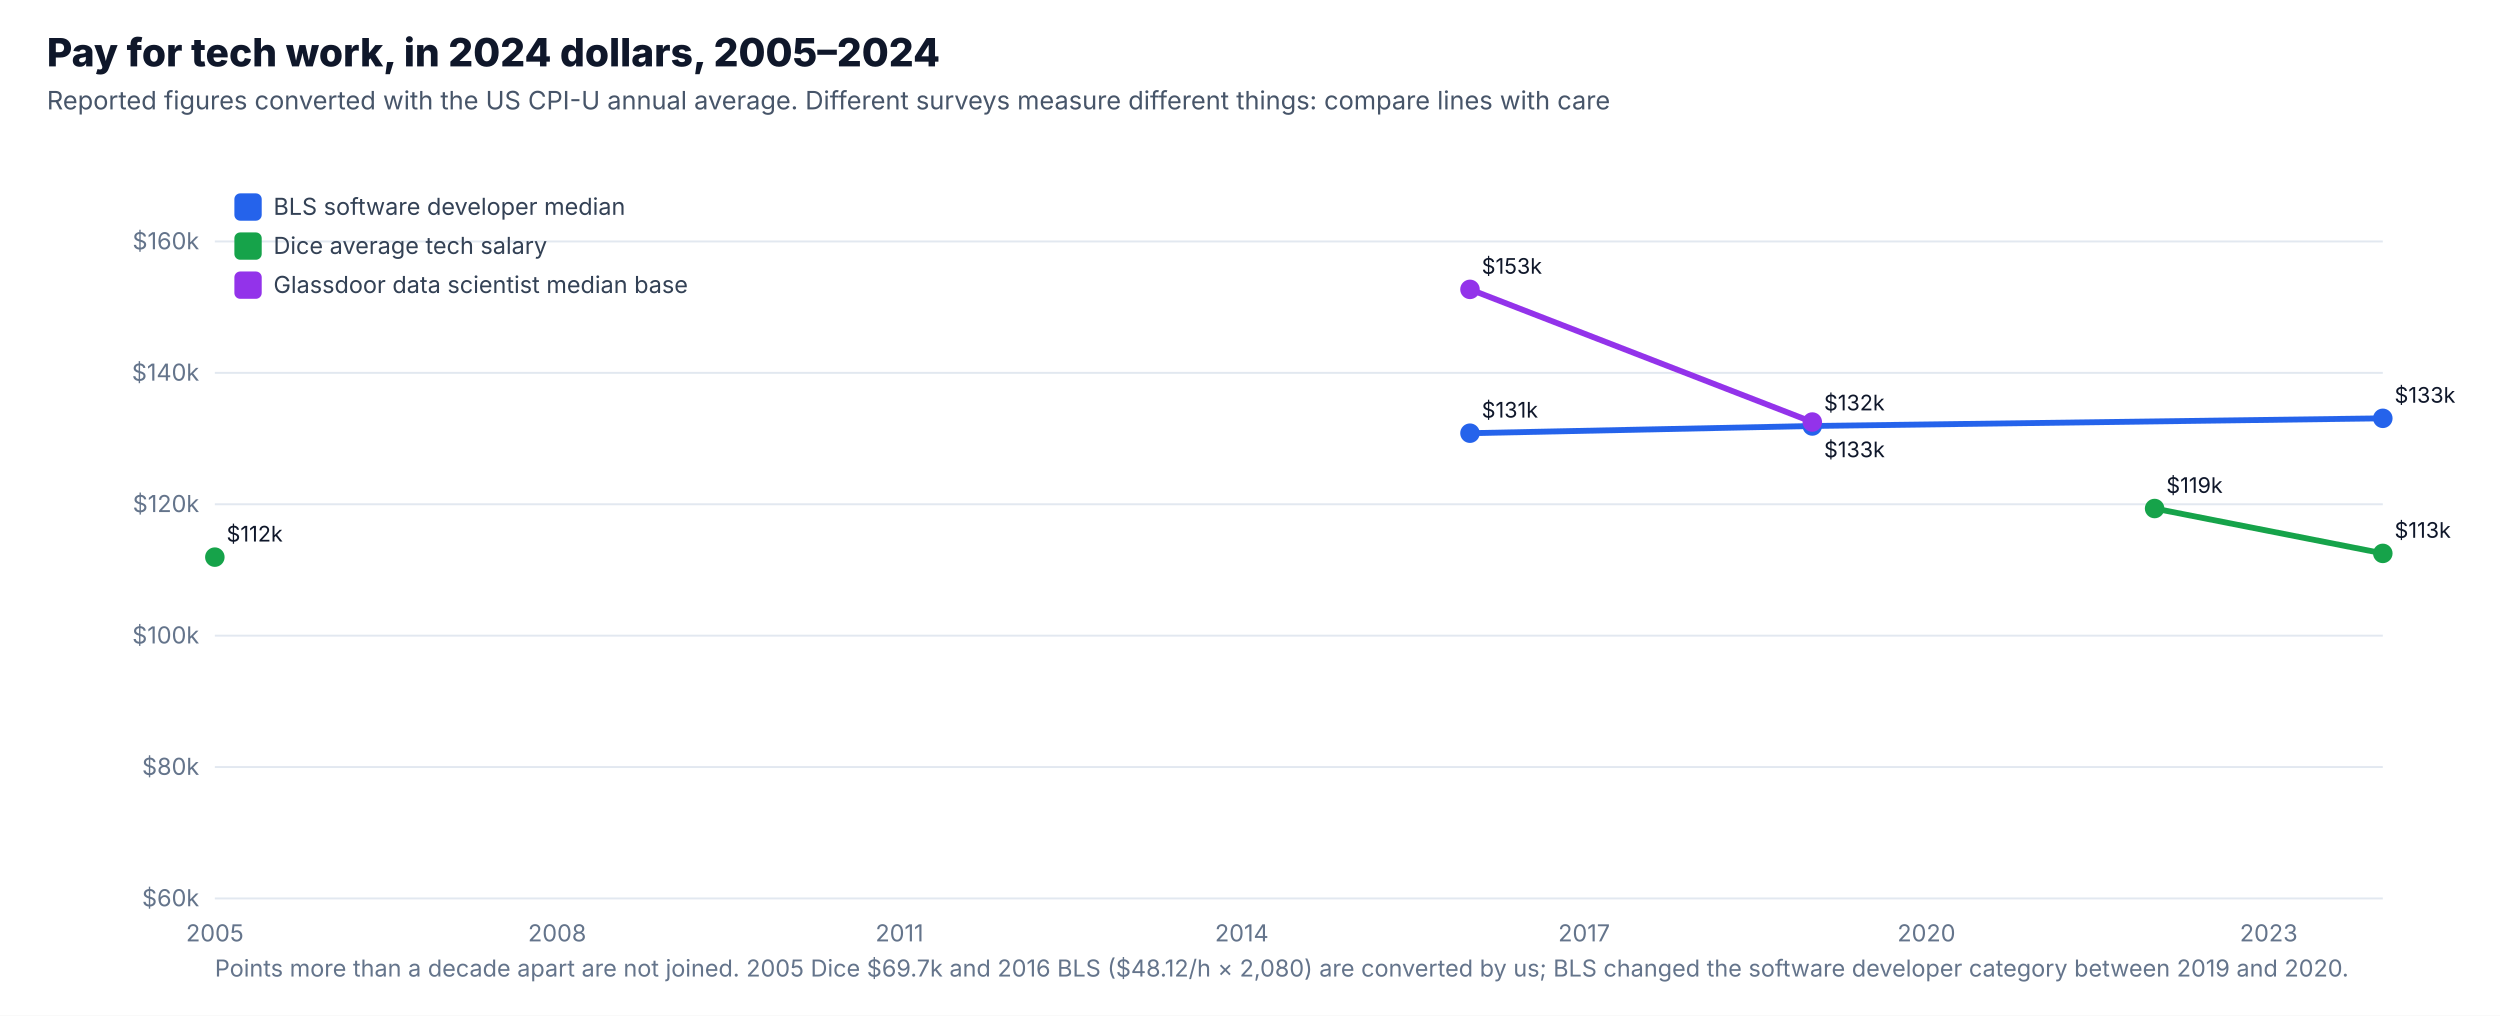
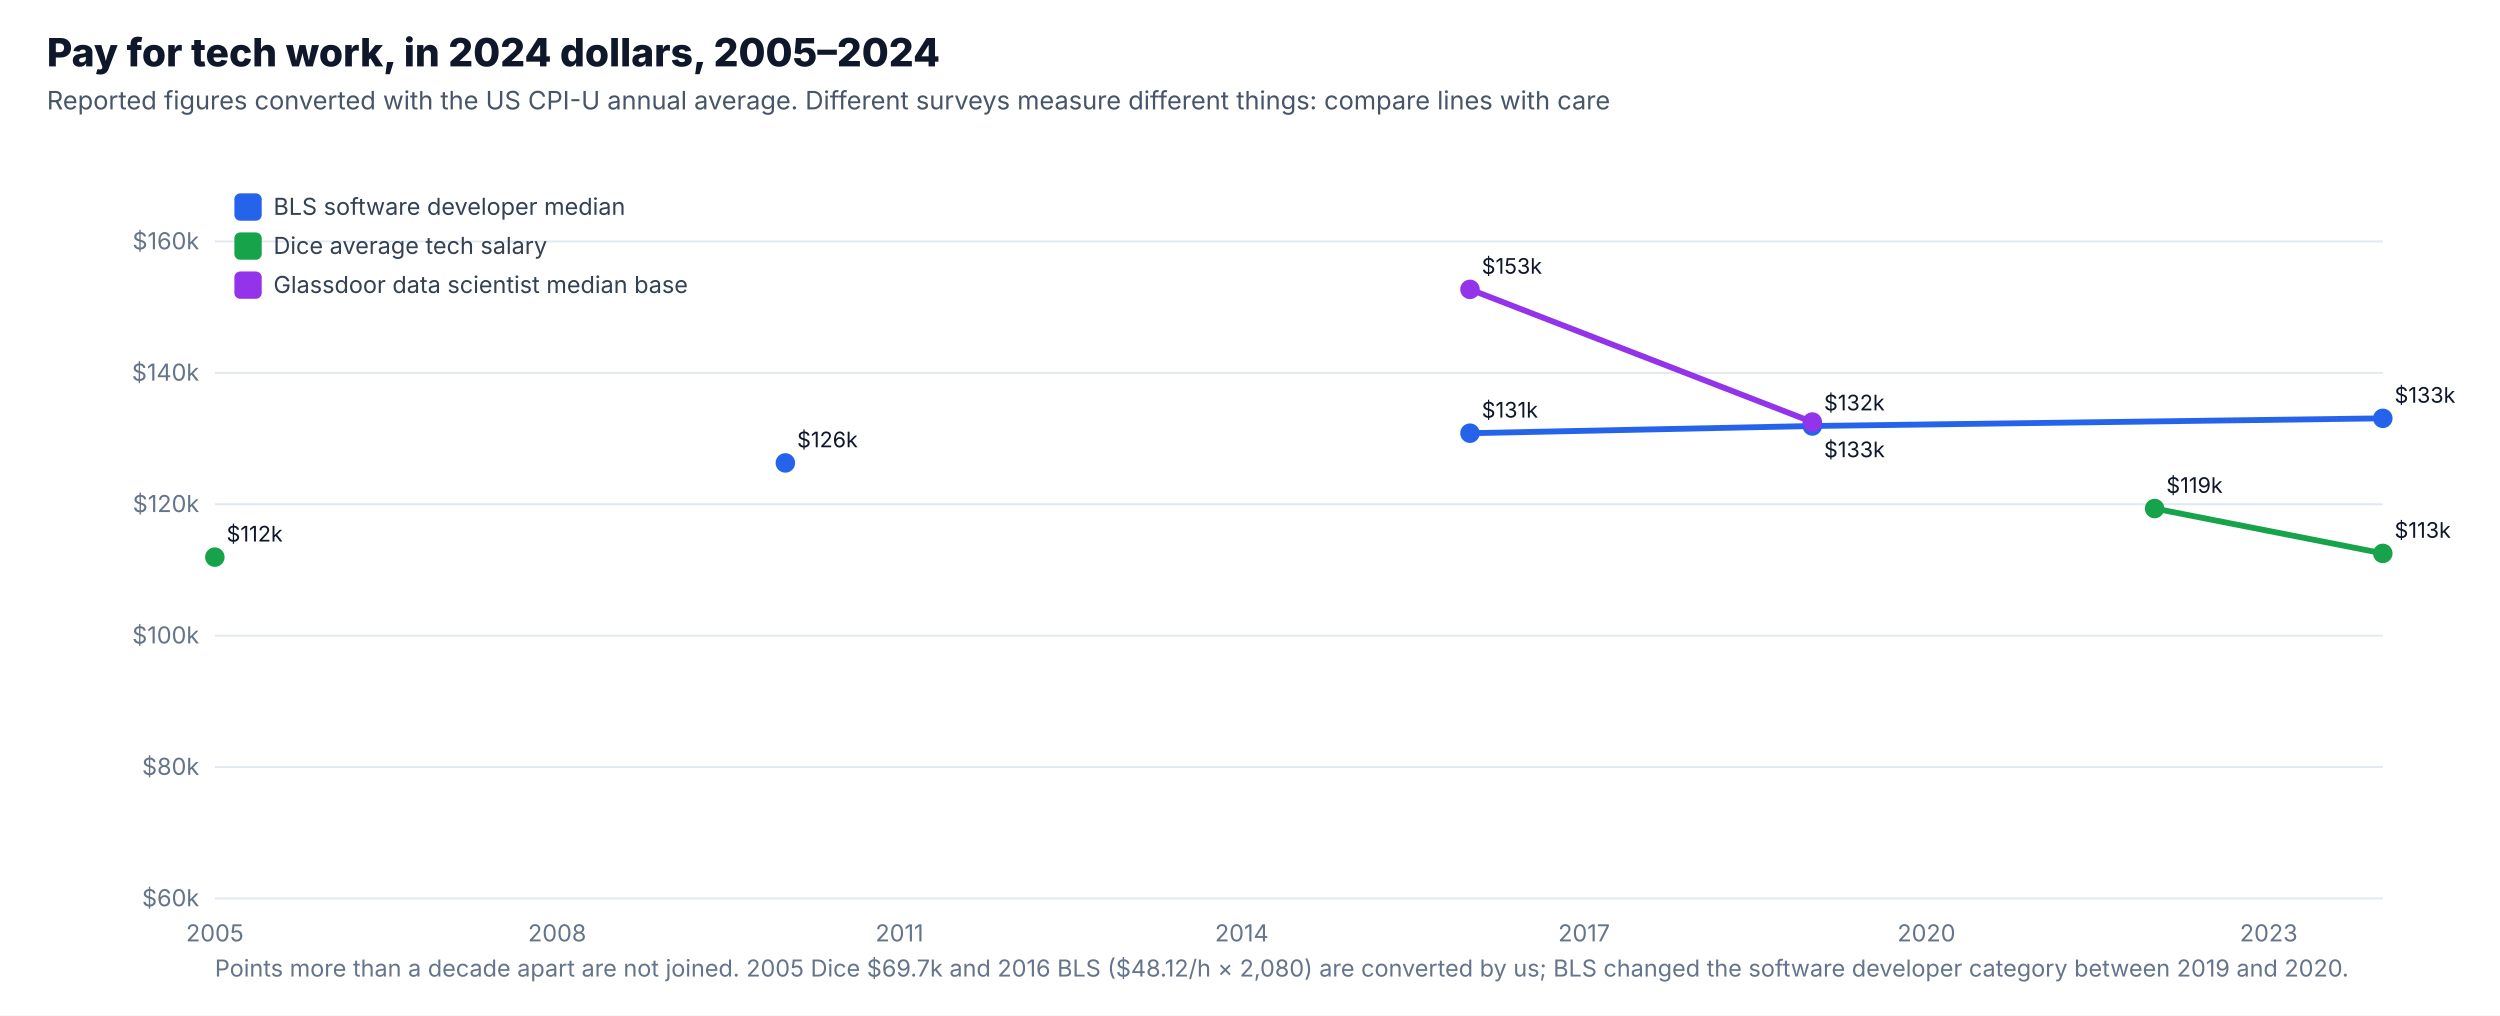
<svg xmlns="http://www.w3.org/2000/svg" viewBox="0 0 1280 520" width="1280" height="520" font-family="Inter, Segoe UI, Helvetica, Arial, sans-serif">
  <defs>
    <marker id="a" viewBox="0 0 10 10" refX="9" refY="5" markerWidth="7" markerHeight="7" orient="auto-start-reverse">
      <path d="M0,0 L10,5 L0,10 z" fill="#334155" />
    </marker>
    <marker id="r" viewBox="0 0 10 10" refX="9" refY="5" markerWidth="7" markerHeight="7" orient="auto-start-reverse">
      <path d="M0,0 L10,5 L0,10 z" fill="#dc2626" />
    </marker>
  </defs>
  <rect width="1280" height="520" fill="#ffffff" />
  <text x="24" y="34" font-size="20" font-weight="800" fill="#0f172a">Pay for tech work, in 2024 dollars, 2005–2024</text>
  <text x="24" y="56" font-size="13" fill="#475569">Reported figures converted with the US CPI-U annual average. Different surveys measure different things: compare lines with care</text>
  <line x1="110" y1="460.0" x2="1220" y2="460.0" stroke="#e2e8f0" />
  <text x="102" y="464.0" font-size="12" fill="#64748b" text-anchor="end">$60k</text>
  <line x1="110" y1="392.727" x2="1220" y2="392.727" stroke="#e2e8f0" />
  <text x="102" y="396.727" font-size="12" fill="#64748b" text-anchor="end">$80k</text>
  <line x1="110" y1="325.455" x2="1220" y2="325.455" stroke="#e2e8f0" />
  <text x="102" y="329.455" font-size="12" fill="#64748b" text-anchor="end">$100k</text>
  <line x1="110" y1="258.182" x2="1220" y2="258.182" stroke="#e2e8f0" />
  <text x="102" y="262.182" font-size="12" fill="#64748b" text-anchor="end">$120k</text>
  <line x1="110" y1="190.909" x2="1220" y2="190.909" stroke="#e2e8f0" />
  <text x="102" y="194.909" font-size="12" fill="#64748b" text-anchor="end">$140k</text>
  <line x1="110" y1="123.636" x2="1220" y2="123.636" stroke="#e2e8f0" />
  <text x="102" y="127.636" font-size="12" fill="#64748b" text-anchor="end">$160k</text>
  <text x="110.0" y="482" font-size="12" fill="#64748b" text-anchor="middle">2005</text>
  <text x="285.263" y="482" font-size="12" fill="#64748b" text-anchor="middle">2008</text>
  <text x="460.526" y="482" font-size="12" fill="#64748b" text-anchor="middle">2011</text>
  <text x="635.789" y="482" font-size="12" fill="#64748b" text-anchor="middle">2014</text>
  <text x="811.053" y="482" font-size="12" fill="#64748b" text-anchor="middle">2017</text>
  <text x="986.316" y="482" font-size="12" fill="#64748b" text-anchor="middle">2020</text>
  <text x="1161.579" y="482" font-size="12" fill="#64748b" text-anchor="middle">2023</text>
  <polyline fill="none" stroke="#2563eb" stroke-width="3" points="752.632,221.795 927.895,218.108 1220.0,214.185" />
+   <circle cx="402.105" cy="237.017" r="5" fill="#2563eb" />
+   <text x="408.105" y="229.017" font-size="11" fill="#0f172a" text-anchor="start">$126k</text>
  <circle cx="752.632" cy="221.795" r="5" fill="#2563eb" />
  <text x="758.632" y="213.795" font-size="11" fill="#0f172a" text-anchor="start">$131k</text>
  <circle cx="927.895" cy="218.108" r="5" fill="#2563eb" />
  <text x="933.895" y="210.108" font-size="11" fill="#0f172a" text-anchor="start">$132k</text>
  <circle cx="1220.0" cy="214.185" r="5" fill="#2563eb" />
  <text x="1226.0" y="206.185" font-size="11" fill="#0f172a" text-anchor="start">$133k</text>
  <rect x="120" y="99" width="14" height="14" rx="3" fill="#2563eb" />
  <text x="140" y="110" font-size="12" fill="#334155" text-anchor="start">BLS software developer median</text>
  <polyline fill="none" stroke="#16a34a" stroke-width="3" points="1103.158,260.365 1220.0,283.338" />
  <circle cx="110.0" cy="285.254" r="5" fill="#16a34a" />
  <text x="116.0" y="277.254" font-size="11" fill="#0f172a" text-anchor="start">$112k</text>
  <circle cx="1103.158" cy="260.365" r="5" fill="#16a34a" />
  <text x="1109.158" y="252.365" font-size="11" fill="#0f172a" text-anchor="start">$119k</text>
  <circle cx="1220.0" cy="283.338" r="5" fill="#16a34a" />
  <text x="1226.0" y="275.338" font-size="11" fill="#0f172a" text-anchor="start">$113k</text>
  <rect x="120" y="119" width="14" height="14" rx="3" fill="#16a34a" />
  <text x="140" y="130" font-size="12" fill="#334155" text-anchor="start">Dice average tech salary</text>
  <polyline fill="none" stroke="#9333ea" stroke-width="3" points="752.632,148.158 927.895,216.086" />
  <circle cx="752.632" cy="148.158" r="5" fill="#9333ea" />
  <text x="758.632" y="140.158" font-size="11" fill="#0f172a" text-anchor="start">$153k</text>
  <circle cx="927.895" cy="216.086" r="5" fill="#9333ea" />
  <text x="933.895" y="234.086" font-size="11" fill="#0f172a" text-anchor="start">$133k</text>
  <rect x="120" y="139" width="14" height="14" rx="3" fill="#9333ea" />
  <text x="140" y="150" font-size="12" fill="#334155" text-anchor="start">Glassdoor data scientist median base</text>
  <text x="110" y="500" font-size="12" fill="#64748b" text-anchor="start">Points more than a decade apart are not joined. 2005 Dice $69.7k and 2016 BLS ($48.12/h × 2,080) are converted by us; BLS changed the software developer category between 2019 and 2020.</text>
</svg>
